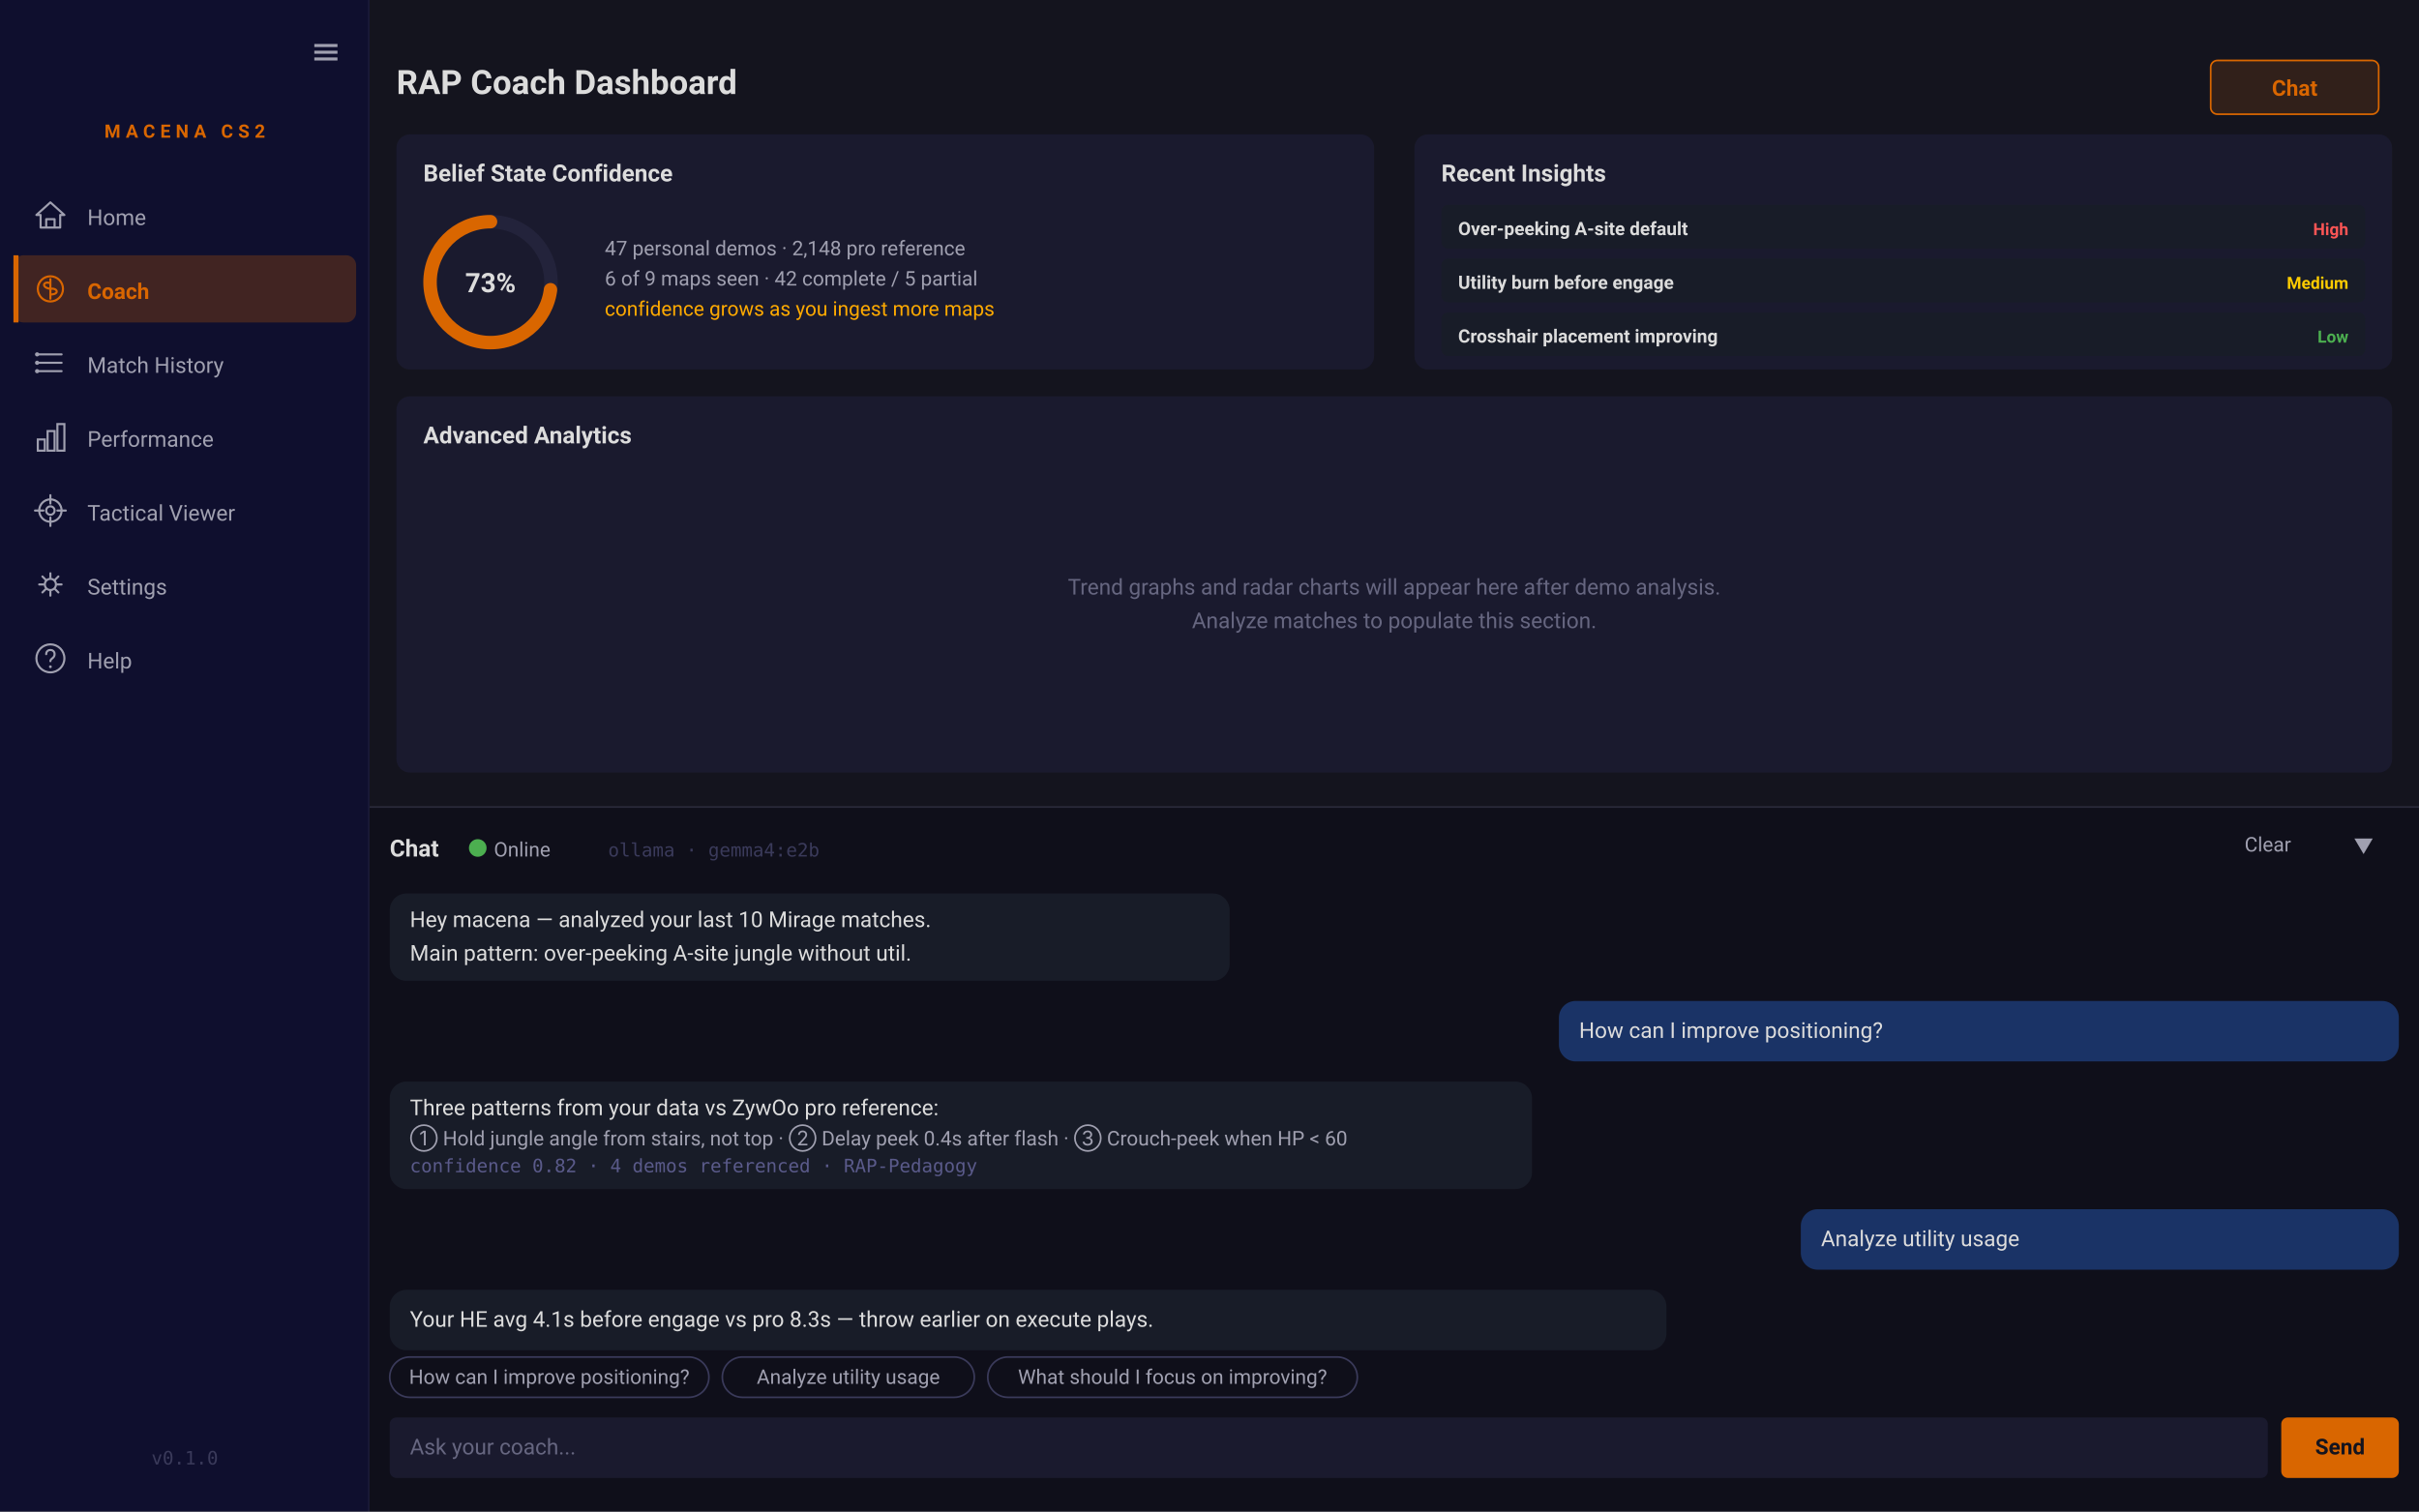
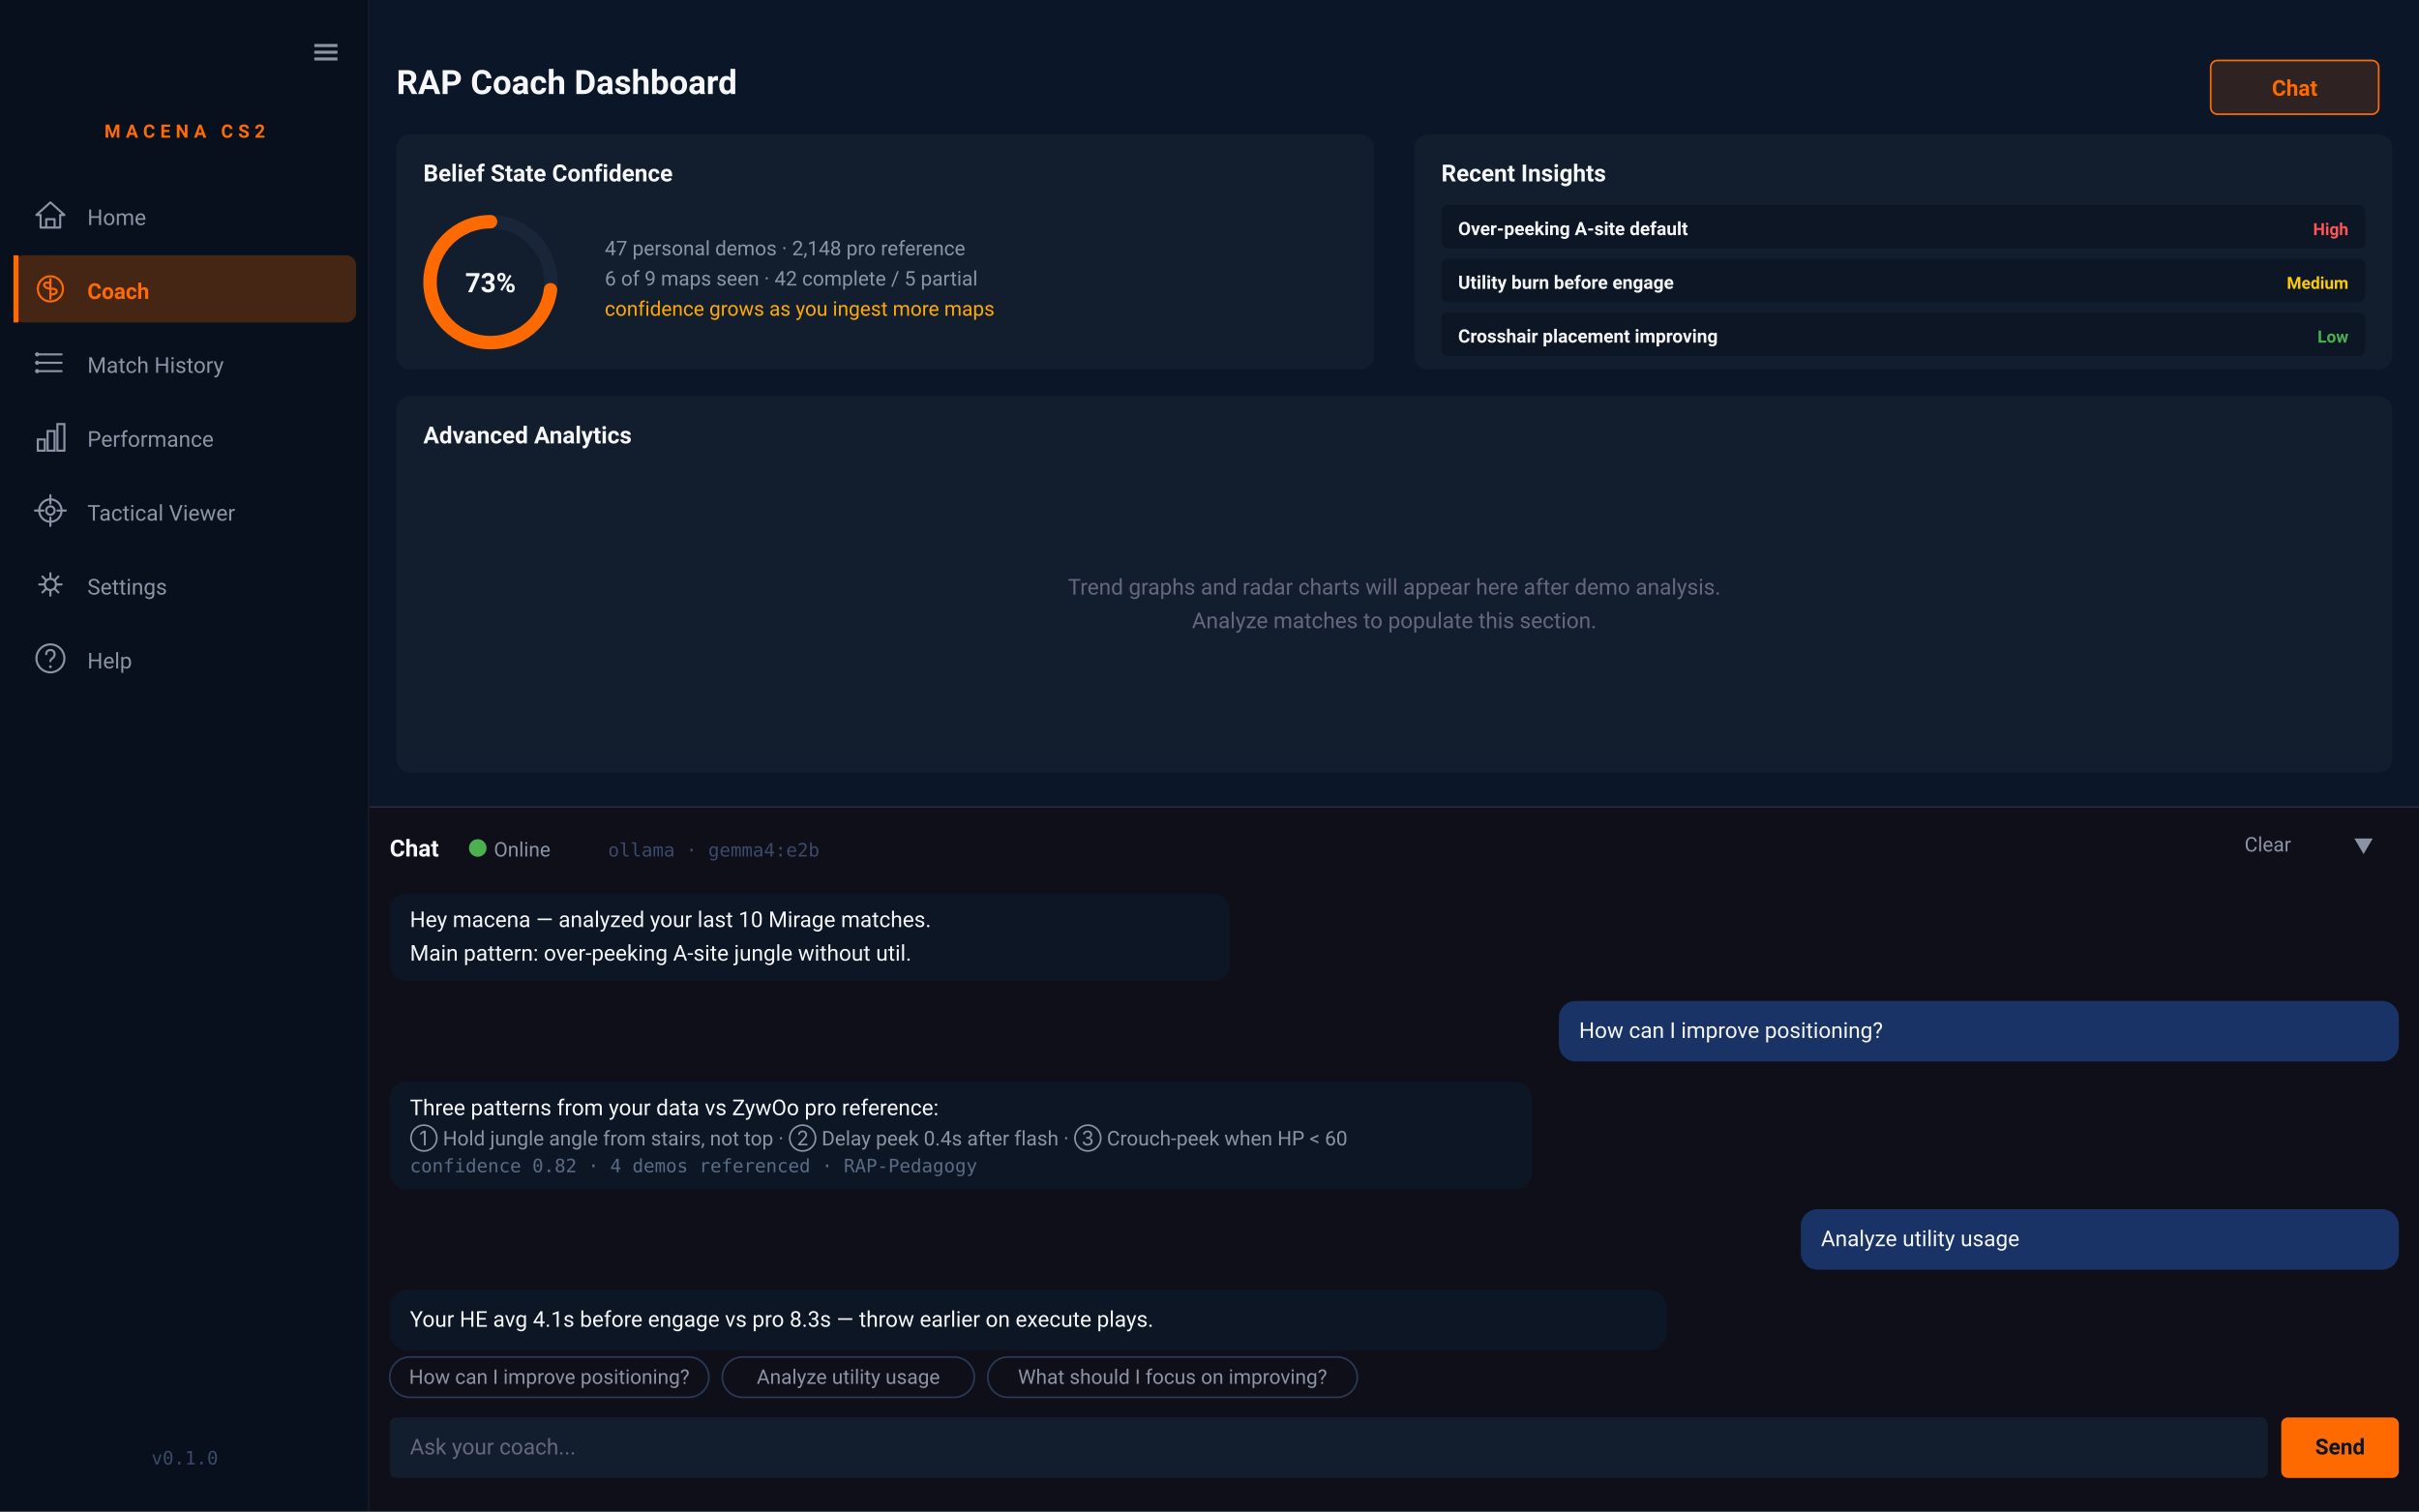
<svg xmlns="http://www.w3.org/2000/svg" viewBox="0 0 1440 900" font-family="Roboto, Inter, system-ui, sans-serif">
  <defs>
    <symbol id="ic-home" viewBox="0 0 24 24">
      <path d="M12 3 L22 12 L19 12 L19 21 L5 21 L5 12 L2 12 Z M9 15 L15 15 L15 21 L9 21 Z" fill="none" stroke="currentColor" stroke-width="1.5" stroke-linejoin="round" />
    </symbol>
    <symbol id="ic-brain" viewBox="0 0 24 24">
      <circle cx="12" cy="12" r="9" fill="none" stroke="currentColor" stroke-width="1.5" />
      <path d="M12 5 L12 19 M12 8 C7 6 5 11 12 12 M12 12 C17 11 19 16 12 16" fill="none" stroke="currentColor" stroke-width="1.5" stroke-linecap="round" />
    </symbol>
    <symbol id="ic-list" viewBox="0 0 24 24">
      <path d="M4 6 L20 6 M4 12 L20 12 M4 18 L20 18" fill="none" stroke="currentColor" stroke-width="1.5" stroke-linecap="round" />
      <circle cx="2.5" cy="6" r="1.5" fill="currentColor" />
      <circle cx="2.5" cy="12" r="1.5" fill="currentColor" />
      <circle cx="2.5" cy="18" r="1.5" fill="currentColor" />
    </symbol>
    <symbol id="ic-chart" viewBox="0 0 24 24">
      <rect x="3" y="14" width="5" height="8" fill="none" stroke="currentColor" stroke-width="1.5" />
      <rect x="10" y="8" width="5" height="14" fill="none" stroke="currentColor" stroke-width="1.5" />
      <rect x="17" y="3" width="5" height="19" fill="none" stroke="currentColor" stroke-width="1.5" />
    </symbol>
    <symbol id="ic-cross" viewBox="0 0 24 24">
      <circle cx="12" cy="12" r="8" fill="none" stroke="currentColor" stroke-width="1.5" />
      <circle cx="12" cy="12" r="3" fill="none" stroke="currentColor" stroke-width="1.5" />
      <path d="M12 1 L12 7 M12 17 L12 23 M1 12 L7 12 M17 12 L23 12" stroke="currentColor" stroke-width="1.5" stroke-linecap="round" />
    </symbol>
    <symbol id="ic-gear" viewBox="0 0 24 24">
      <circle cx="12" cy="12" r="4" fill="none" stroke="currentColor" stroke-width="1.5" />
      <path d="M12 4 L12 7 M12 17 L12 20 M4 12 L7 12 M17 12 L20 12 M6.3 6.3 L8.5 8.5 M15.5 15.5 L17.7 17.7 M6.3 17.7 L8.5 15.5 M15.5 8.5 L17.7 6.3" stroke="currentColor" stroke-width="1.5" stroke-linecap="round" />
    </symbol>
    <symbol id="ic-help" viewBox="0 0 24 24">
      <circle cx="12" cy="12" r="10" fill="none" stroke="currentColor" stroke-width="1.5" />
      <path d="M9 9 C9 5 15 5 15 9 C15 12 12 12 12 14" fill="none" stroke="currentColor" stroke-width="1.5" stroke-linecap="round" />
      <circle cx="12" cy="18" r="1" fill="currentColor" />
    </symbol>
  </defs>
-   <rect width="1440" height="900" fill="#14141e" />
+   <rect width="1440" height="900" fill="#0B1628" />
  <g>
-     <rect width="220" height="900" fill="#0f0f2e" />
+     <rect width="220" height="900" fill="#07101C" />
    <rect x="219" width="1" height="900" fill="rgba(255,255,255,0.05)" />
    <g transform="translate(176,12)">
-       <text x="18" y="26" text-anchor="middle" fill="#a0a0b0" font-size="22">≡</text>
-     </g>
-     <text x="110" y="82" text-anchor="middle" fill="#d96600" font-size="11" letter-spacing="3" font-weight="700">MACENA CS2</text>
+       <text x="18" y="26" text-anchor="middle" fill="#8B94A5" font-size="22">≡</text>
+     </g>
+     <text x="110" y="82" text-anchor="middle" fill="#FF6A00" font-size="11" letter-spacing="3" font-weight="700">MACENA CS2</text>
    <g transform="translate(8,108)" font-size="13">
-       <g color="#a0a0b0">
+       <g color="#8B94A5">
        <g transform="translate(12,10)">
          <use href="#ic-home" width="20" height="20" />
        </g>
-         <text x="44" y="26" fill="#a0a0b0">Home</text>
-       </g>
-       <g transform="translate(0,44)" color="#d96600">
-         <rect width="204" height="40" rx="6" fill="rgba(217,102,0,0.25)" />
-         <rect width="3" height="40" fill="#d96600" />
+         <text x="44" y="26" fill="#8B94A5">Home</text>
+       </g>
+       <g transform="translate(0,44)" color="#FF6A00">
+         <rect width="204" height="40" rx="6" fill="rgba(255, 106, 0,0.25)" />
+         <rect width="3" height="40" fill="#FF6A00" />
        <g transform="translate(12,10)">
          <use href="#ic-brain" width="20" height="20" />
        </g>
-         <text x="44" y="26" fill="#d96600" font-weight="600">Coach</text>
-       </g>
-       <g transform="translate(0,88)" color="#a0a0b0">
+         <text x="44" y="26" fill="#FF6A00" font-weight="600">Coach</text>
+       </g>
+       <g transform="translate(0,88)" color="#8B94A5">
        <g transform="translate(12,10)">
          <use href="#ic-list" width="20" height="20" />
        </g>
-         <text x="44" y="26" fill="#a0a0b0">Match History</text>
-       </g>
-       <g transform="translate(0,132)" color="#a0a0b0">
+         <text x="44" y="26" fill="#8B94A5">Match History</text>
+       </g>
+       <g transform="translate(0,132)" color="#8B94A5">
        <g transform="translate(12,10)">
          <use href="#ic-chart" width="20" height="20" />
        </g>
-         <text x="44" y="26" fill="#a0a0b0">Performance</text>
-       </g>
-       <g transform="translate(0,176)" color="#a0a0b0">
+         <text x="44" y="26" fill="#8B94A5">Performance</text>
+       </g>
+       <g transform="translate(0,176)" color="#8B94A5">
        <g transform="translate(12,10)">
          <use href="#ic-cross" width="20" height="20" />
        </g>
-         <text x="44" y="26" fill="#a0a0b0">Tactical Viewer</text>
-       </g>
-       <g transform="translate(0,220)" color="#a0a0b0">
+         <text x="44" y="26" fill="#8B94A5">Tactical Viewer</text>
+       </g>
+       <g transform="translate(0,220)" color="#8B94A5">
        <g transform="translate(12,10)">
          <use href="#ic-gear" width="20" height="20" />
        </g>
-         <text x="44" y="26" fill="#a0a0b0">Settings</text>
-       </g>
-       <g transform="translate(0,264)" color="#a0a0b0">
+         <text x="44" y="26" fill="#8B94A5">Settings</text>
+       </g>
+       <g transform="translate(0,264)" color="#8B94A5">
        <g transform="translate(12,10)">
          <use href="#ic-help" width="20" height="20" />
        </g>
-         <text x="44" y="26" fill="#a0a0b0">Help</text>
-       </g>
-     </g>
-     <text x="110" y="872" text-anchor="middle" fill="#3a3a5a" font-size="11" font-family="JetBrains Mono, monospace">v0.1.0</text>
-   </g>
-   <text x="236" y="56" fill="#dcdcdc" font-size="20" font-weight="700">RAP Coach Dashboard</text>
+         <text x="44" y="26" fill="#8B94A5">Help</text>
+       </g>
+     </g>
+     <text x="110" y="872" text-anchor="middle" fill="#3B4A68" font-size="11" font-family="JetBrains Mono, monospace">v0.1.0</text>
+   </g>
+   <text x="236" y="56" fill="#F5F7FA" font-size="20" font-weight="700">RAP Coach Dashboard</text>
  <g transform="translate(1316,36)">
-     <rect width="100" height="32" rx="4" fill="rgba(217,102,0,0.15)" stroke="#d96600" />
-     <text x="50" y="21" text-anchor="middle" fill="#d96600" font-size="13" font-weight="700">Chat</text>
+     <rect width="100" height="32" rx="4" fill="rgba(255, 106, 0,0.15)" stroke="#FF6A00" />
+     <text x="50" y="21" text-anchor="middle" fill="#FF6A00" font-size="13" font-weight="700">Chat</text>
  </g>
  <g transform="translate(236,80)">
-     <rect width="582" height="140" rx="8" fill="#1a1a2e" />
-     <text x="16" y="28" fill="#dcdcdc" font-size="14" font-weight="700">Belief State Confidence</text>
+     <rect width="582" height="140" rx="8" fill="#121E2E" />
+     <text x="16" y="28" fill="#F5F7FA" font-size="14" font-weight="700">Belief State Confidence</text>
    <g transform="translate(16,48)">
-       <circle cx="40" cy="40" r="36" fill="none" stroke="#3a3a5a" stroke-opacity="0.3" stroke-width="8" />
-       <circle cx="40" cy="40" r="36" fill="none" stroke="#d96600" stroke-width="8" stroke-linecap="round" stroke-dasharray="165.12 61.07" transform="rotate(-90 40 40) scale(1 -1) translate(0 -80)" />
-       <text x="40" y="46" text-anchor="middle" fill="#dcdcdc" font-size="16" font-weight="700">73%</text>
+       <circle cx="40" cy="40" r="36" fill="none" stroke="#2A3A55" stroke-opacity="0.3" stroke-width="8" />
+       <circle cx="40" cy="40" r="36" fill="none" stroke="#FF6A00" stroke-width="8" stroke-linecap="round" stroke-dasharray="165.12 61.07" transform="rotate(-90 40 40) scale(1 -1) translate(0 -80)" />
+       <text x="40" y="46" text-anchor="middle" fill="#F5F7FA" font-size="16" font-weight="700">73%</text>
    </g>
    <g transform="translate(124,72)" font-size="12">
-       <text fill="#a0a0b0">47 personal demos · 2,148 pro reference</text>
-       <text y="18" fill="#a0a0b0">6 of 9 maps seen · 42 complete / 5 partial</text>
+       <text fill="#8B94A5">47 personal demos · 2,148 pro reference</text>
+       <text y="18" fill="#8B94A5">6 of 9 maps seen · 42 complete / 5 partial</text>
      <text y="36" fill="#ffaa00">confidence grows as you ingest more maps</text>
    </g>
  </g>
  <g transform="translate(842,80)">
-     <rect width="582" height="140" rx="8" fill="#1a1a2e" />
-     <text x="16" y="28" fill="#dcdcdc" font-size="14" font-weight="700">Recent Insights</text>
+     <rect width="582" height="140" rx="8" fill="#121E2E" />
+     <text x="16" y="28" fill="#F5F7FA" font-size="14" font-weight="700">Recent Insights</text>
    <g transform="translate(16,42)">
-       <rect width="550" height="26" rx="4" fill="#181c28" />
-       <text x="10" y="18" fill="#dcdcdc" font-size="11" font-weight="700">Over-peeking A-site default</text>
+       <rect width="550" height="26" rx="4" fill="#0D1624" />
+       <text x="10" y="18" fill="#F5F7FA" font-size="11" font-weight="700">Over-peeking A-site default</text>
      <text x="540" y="18" text-anchor="end" fill="#ff5555" font-size="10" font-weight="700">High</text>
    </g>
    <g transform="translate(16,74)">
-       <rect width="550" height="26" rx="4" fill="#181c28" />
-       <text x="10" y="18" fill="#dcdcdc" font-size="11" font-weight="700">Utility burn before engage</text>
+       <rect width="550" height="26" rx="4" fill="#0D1624" />
+       <text x="10" y="18" fill="#F5F7FA" font-size="11" font-weight="700">Utility burn before engage</text>
      <text x="540" y="18" text-anchor="end" fill="#ffcc00" font-size="10" font-weight="700">Medium</text>
    </g>
    <g transform="translate(16,106)">
-       <rect width="550" height="26" rx="4" fill="#181c28" />
-       <text x="10" y="18" fill="#dcdcdc" font-size="11" font-weight="700">Crosshair placement improving</text>
+       <rect width="550" height="26" rx="4" fill="#0D1624" />
+       <text x="10" y="18" fill="#F5F7FA" font-size="11" font-weight="700">Crosshair placement improving</text>
      <text x="540" y="18" text-anchor="end" fill="#4caf50" font-size="10" font-weight="700">Low</text>
    </g>
  </g>
  <g transform="translate(236,236)">
-     <rect width="1188" height="224" rx="8" fill="#1a1a2e" />
-     <text x="16" y="28" fill="#dcdcdc" font-size="14" font-weight="700">Advanced Analytics</text>
+     <rect width="1188" height="224" rx="8" fill="#121E2E" />
+     <text x="16" y="28" fill="#F5F7FA" font-size="14" font-weight="700">Advanced Analytics</text>
    <text x="594" y="118" text-anchor="middle" fill="#666680" font-size="13">Trend graphs and radar charts will appear here after demo analysis.</text>
    <text x="594" y="138" text-anchor="middle" fill="#666680" font-size="13">Analyze matches to populate this section.</text>
  </g>
  <g transform="translate(220,480)">
    <rect width="1220" height="420" fill="#0f0f1a" />
    <rect width="1220" height="1" fill="#2a2a3a" />
    <g transform="translate(12,8)">
-       <text x="0" y="22" fill="#dcdcdc" font-size="14" font-weight="700">Chat</text>
+       <text x="0" y="22" fill="#F5F7FA" font-size="14" font-weight="700">Chat</text>
      <text x="46" y="22" fill="#4caf50" font-size="14">●</text>
-       <text x="62" y="22" fill="#a0a0b0" font-size="12">Online</text>
-       <text x="130" y="22" fill="#3a3a5a" font-size="11" font-family="JetBrains Mono, monospace">ollama · gemma4:e2b</text>
+       <text x="62" y="22" fill="#8B94A5" font-size="12">Online</text>
+       <text x="130" y="22" fill="#3B4A68" font-size="11" font-family="JetBrains Mono, monospace">ollama · gemma4:e2b</text>
      <g transform="translate(1088,0)">
        <rect width="60" height="28" rx="4" fill="transparent" />
-         <text x="30" y="19" text-anchor="middle" fill="#a0a0b0" font-size="12">Clear</text>
+         <text x="30" y="19" text-anchor="middle" fill="#8B94A5" font-size="12">Clear</text>
      </g>
      <g transform="translate(1160,0)">
        <rect width="30" height="28" rx="4" fill="transparent" />
-         <text x="15" y="20" text-anchor="middle" fill="#a0a0b0" font-size="12">▼</text>
+         <text x="15" y="20" text-anchor="middle" fill="#8B94A5" font-size="12">▼</text>
      </g>
    </g>
    <g transform="translate(12,52)">
      <g transform="translate(0,0)">
-         <rect width="500" height="52" rx="10" fill="#181c28" />
-         <text x="12" y="20" fill="#dcdcdc" font-size="13">Hey macena — analyzed your last 10 Mirage matches.</text>
-         <text x="12" y="40" fill="#dcdcdc" font-size="13">Main pattern: over-peeking A-site jungle without util.</text>
+         <rect width="500" height="52" rx="10" fill="#0D1624" />
+         <text x="12" y="20" fill="#F5F7FA" font-size="13">Hey macena — analyzed your last 10 Mirage matches.</text>
+         <text x="12" y="40" fill="#F5F7FA" font-size="13">Main pattern: over-peeking A-site jungle without util.</text>
      </g>
      <g transform="translate(696,64)">
        <rect width="500" height="36" rx="10" fill="#1a3366" />
-         <text x="12" y="22" fill="#dcdcdc" font-size="13">How can I improve positioning?</text>
+         <text x="12" y="22" fill="#F5F7FA" font-size="13">How can I improve positioning?</text>
      </g>
      <g transform="translate(0,112)">
-         <rect width="680" height="64" rx="10" fill="#181c28" />
-         <text x="12" y="20" fill="#dcdcdc" font-size="13">Three patterns from your data vs ZywOo pro reference:</text>
-         <text x="12" y="38" fill="#a0a0b0" font-size="12">① Hold jungle angle from stairs, not top · ② Delay peek 0.4s after flash · ③ Crouch-peek when HP &lt; 60</text>
-         <text x="12" y="54" fill="#5a5a8a" font-size="11" font-family="JetBrains Mono, monospace">confidence 0.82 · 4 demos referenced · RAP-Pedagogy</text>
+         <rect width="680" height="64" rx="10" fill="#0D1624" />
+         <text x="12" y="20" fill="#F5F7FA" font-size="13">Three patterns from your data vs ZywOo pro reference:</text>
+         <text x="12" y="38" fill="#8B94A5" font-size="12">① Hold jungle angle from stairs, not top · ② Delay peek 0.4s after flash · ③ Crouch-peek when HP &lt; 60</text>
+         <text x="12" y="54" fill="#5A6B85" font-size="11" font-family="JetBrains Mono, monospace">confidence 0.82 · 4 demos referenced · RAP-Pedagogy</text>
      </g>
      <g transform="translate(840,188)">
        <rect width="356" height="36" rx="10" fill="#1a3366" />
-         <text x="12" y="22" fill="#dcdcdc" font-size="13">Analyze utility usage</text>
+         <text x="12" y="22" fill="#F5F7FA" font-size="13">Analyze utility usage</text>
      </g>
      <g transform="translate(0,236)">
-         <rect width="760" height="36" rx="10" fill="#181c28" />
-         <text x="12" y="22" fill="#dcdcdc" font-size="13">Your HE avg 4.1s before engage vs pro 8.3s — throw earlier on execute plays.</text>
+         <rect width="760" height="36" rx="10" fill="#0D1624" />
+         <text x="12" y="22" fill="#F5F7FA" font-size="13">Your HE avg 4.1s before engage vs pro 8.3s — throw earlier on execute plays.</text>
      </g>
    </g>
    <g transform="translate(12,328)" font-size="12">
      <g>
-         <rect width="190" height="24" rx="12" fill="transparent" stroke="#3a3a5a" />
-         <text x="95" y="16" text-anchor="middle" fill="#a0a0b0">How can I improve positioning?</text>
+         <rect width="190" height="24" rx="12" fill="transparent" stroke="#2A3A55" />
+         <text x="95" y="16" text-anchor="middle" fill="#8B94A5">How can I improve positioning?</text>
      </g>
      <g transform="translate(198,0)">
-         <rect width="150" height="24" rx="12" fill="transparent" stroke="#3a3a5a" />
-         <text x="75" y="16" text-anchor="middle" fill="#a0a0b0">Analyze utility usage</text>
+         <rect width="150" height="24" rx="12" fill="transparent" stroke="#2A3A55" />
+         <text x="75" y="16" text-anchor="middle" fill="#8B94A5">Analyze utility usage</text>
      </g>
      <g transform="translate(356,0)">
-         <rect width="220" height="24" rx="12" fill="transparent" stroke="#3a3a5a" />
-         <text x="110" y="16" text-anchor="middle" fill="#a0a0b0">What should I focus on improving?</text>
+         <rect width="220" height="24" rx="12" fill="transparent" stroke="#2A3A55" />
+         <text x="110" y="16" text-anchor="middle" fill="#8B94A5">What should I focus on improving?</text>
      </g>
    </g>
    <g transform="translate(12,364)">
-       <rect width="1118" height="36" rx="4" fill="#1a1a2e" />
+       <rect width="1118" height="36" rx="4" fill="#121E2E" />
      <text x="12" y="22" fill="#666680" font-size="13">Ask your coach...</text>
      <g transform="translate(1126,0)">
-         <rect width="70" height="36" rx="4" fill="#d96600" />
-         <text x="35" y="22" text-anchor="middle" fill="#14141e" font-size="13" font-weight="700">Send</text>
+         <rect width="70" height="36" rx="4" fill="#FF6A00" />
+         <text x="35" y="22" text-anchor="middle" fill="#0B1628" font-size="13" font-weight="700">Send</text>
      </g>
    </g>
  </g>
</svg>
